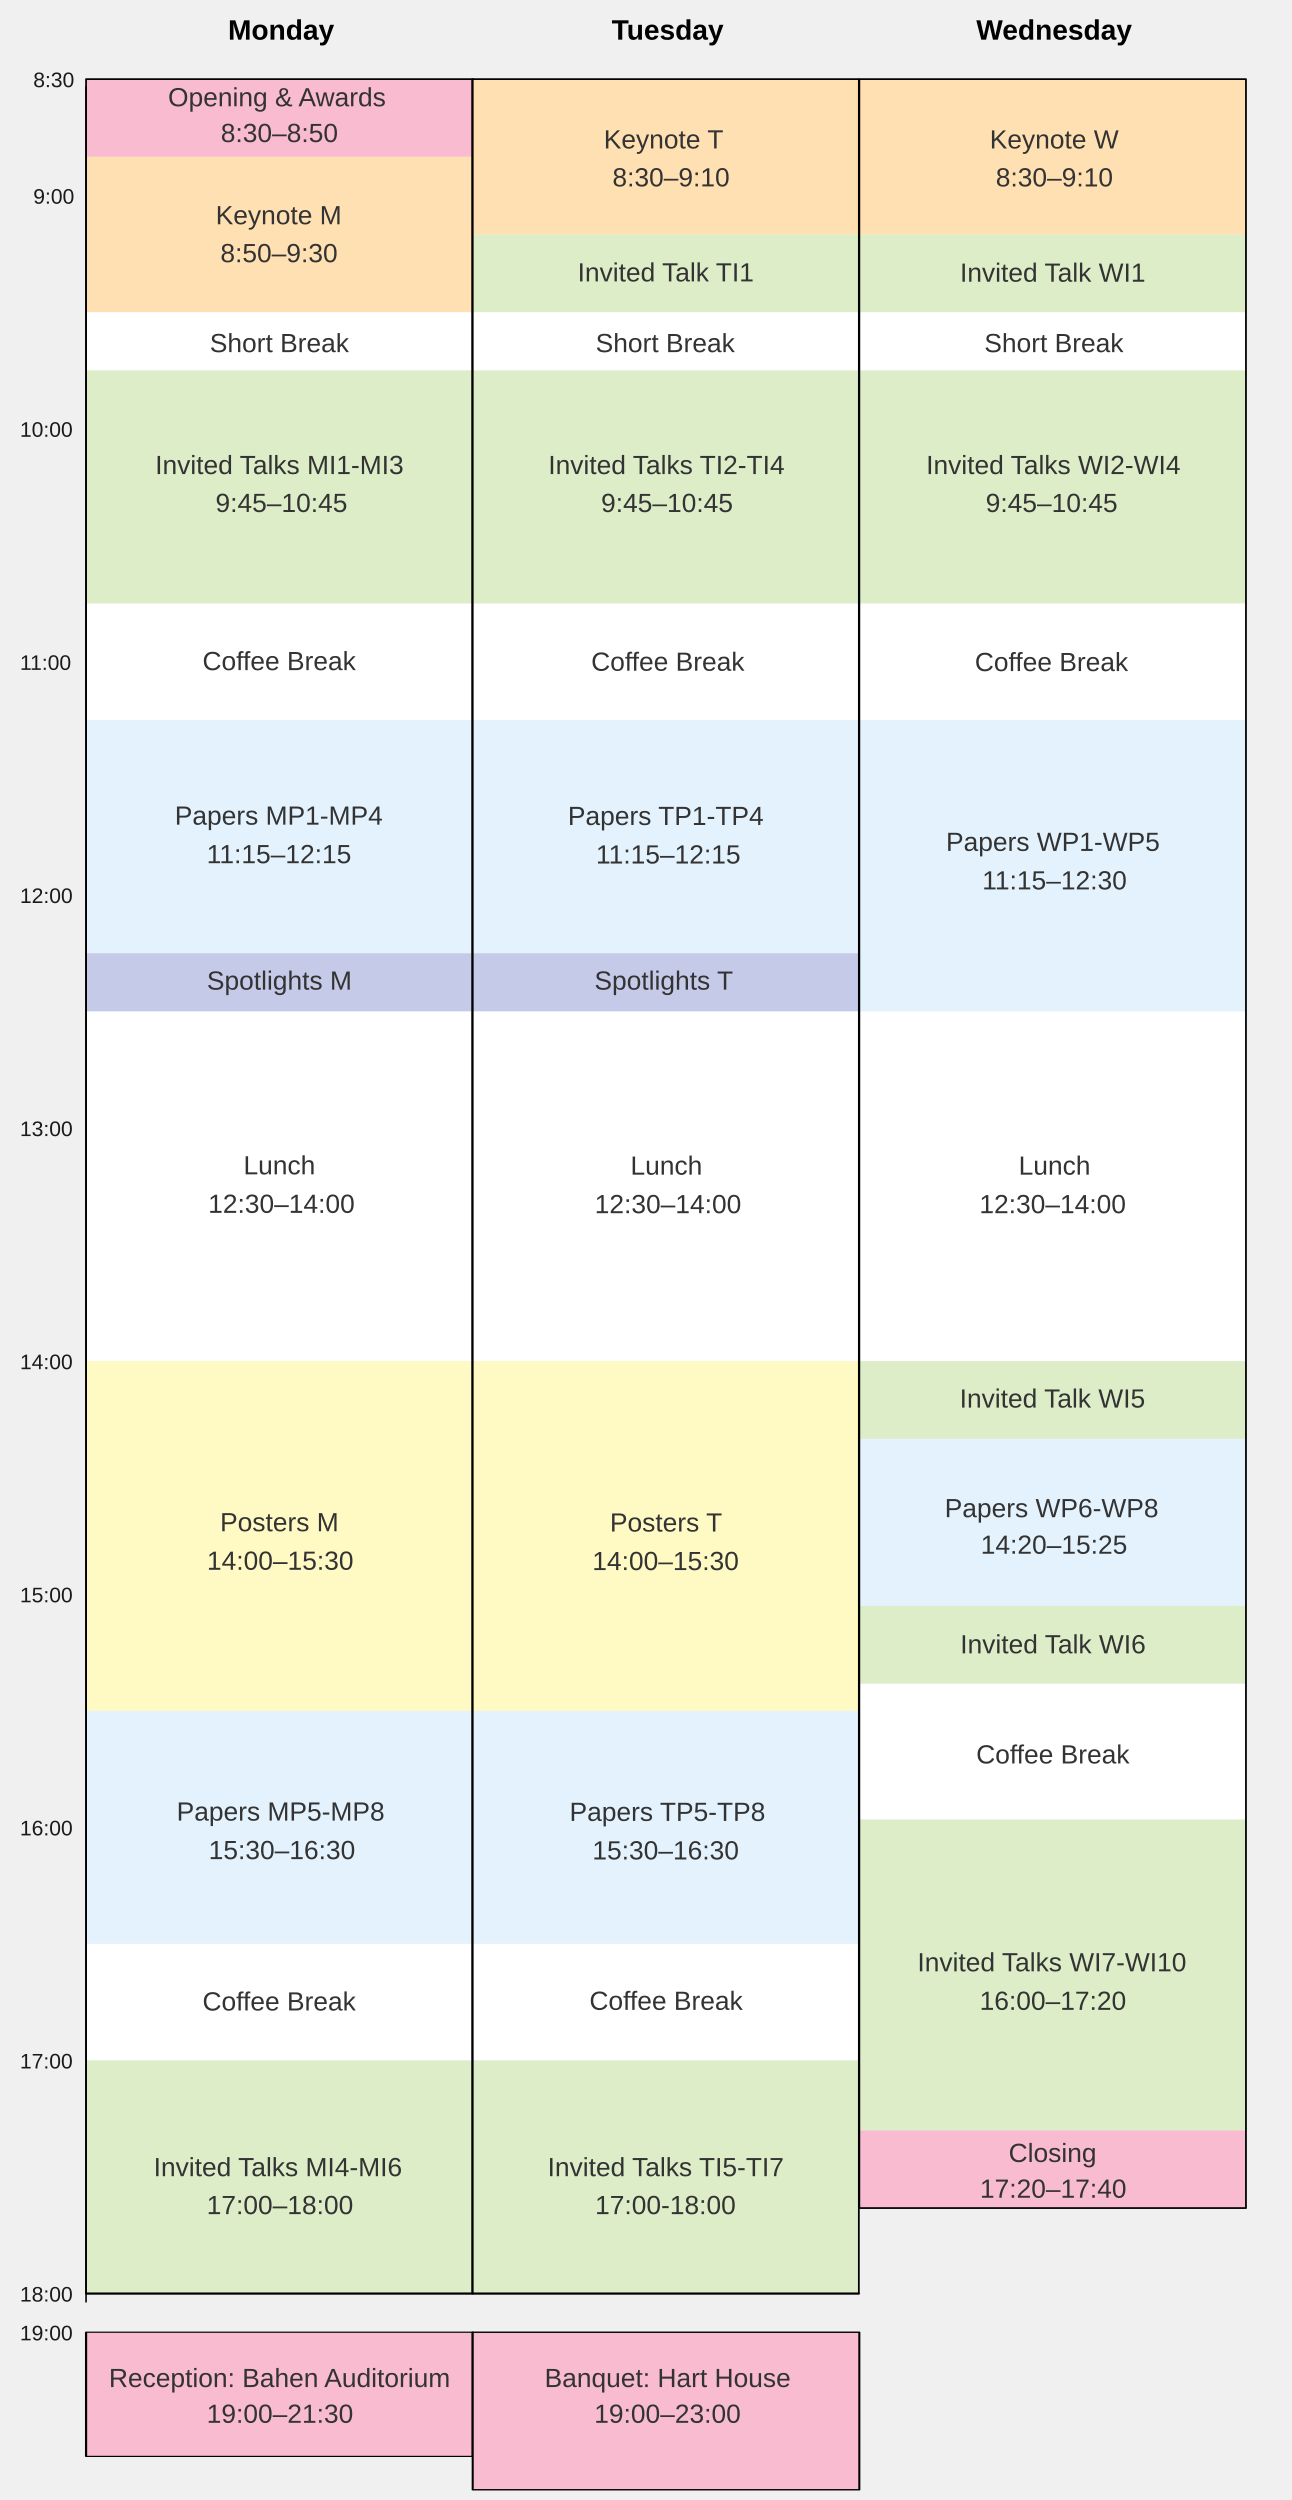
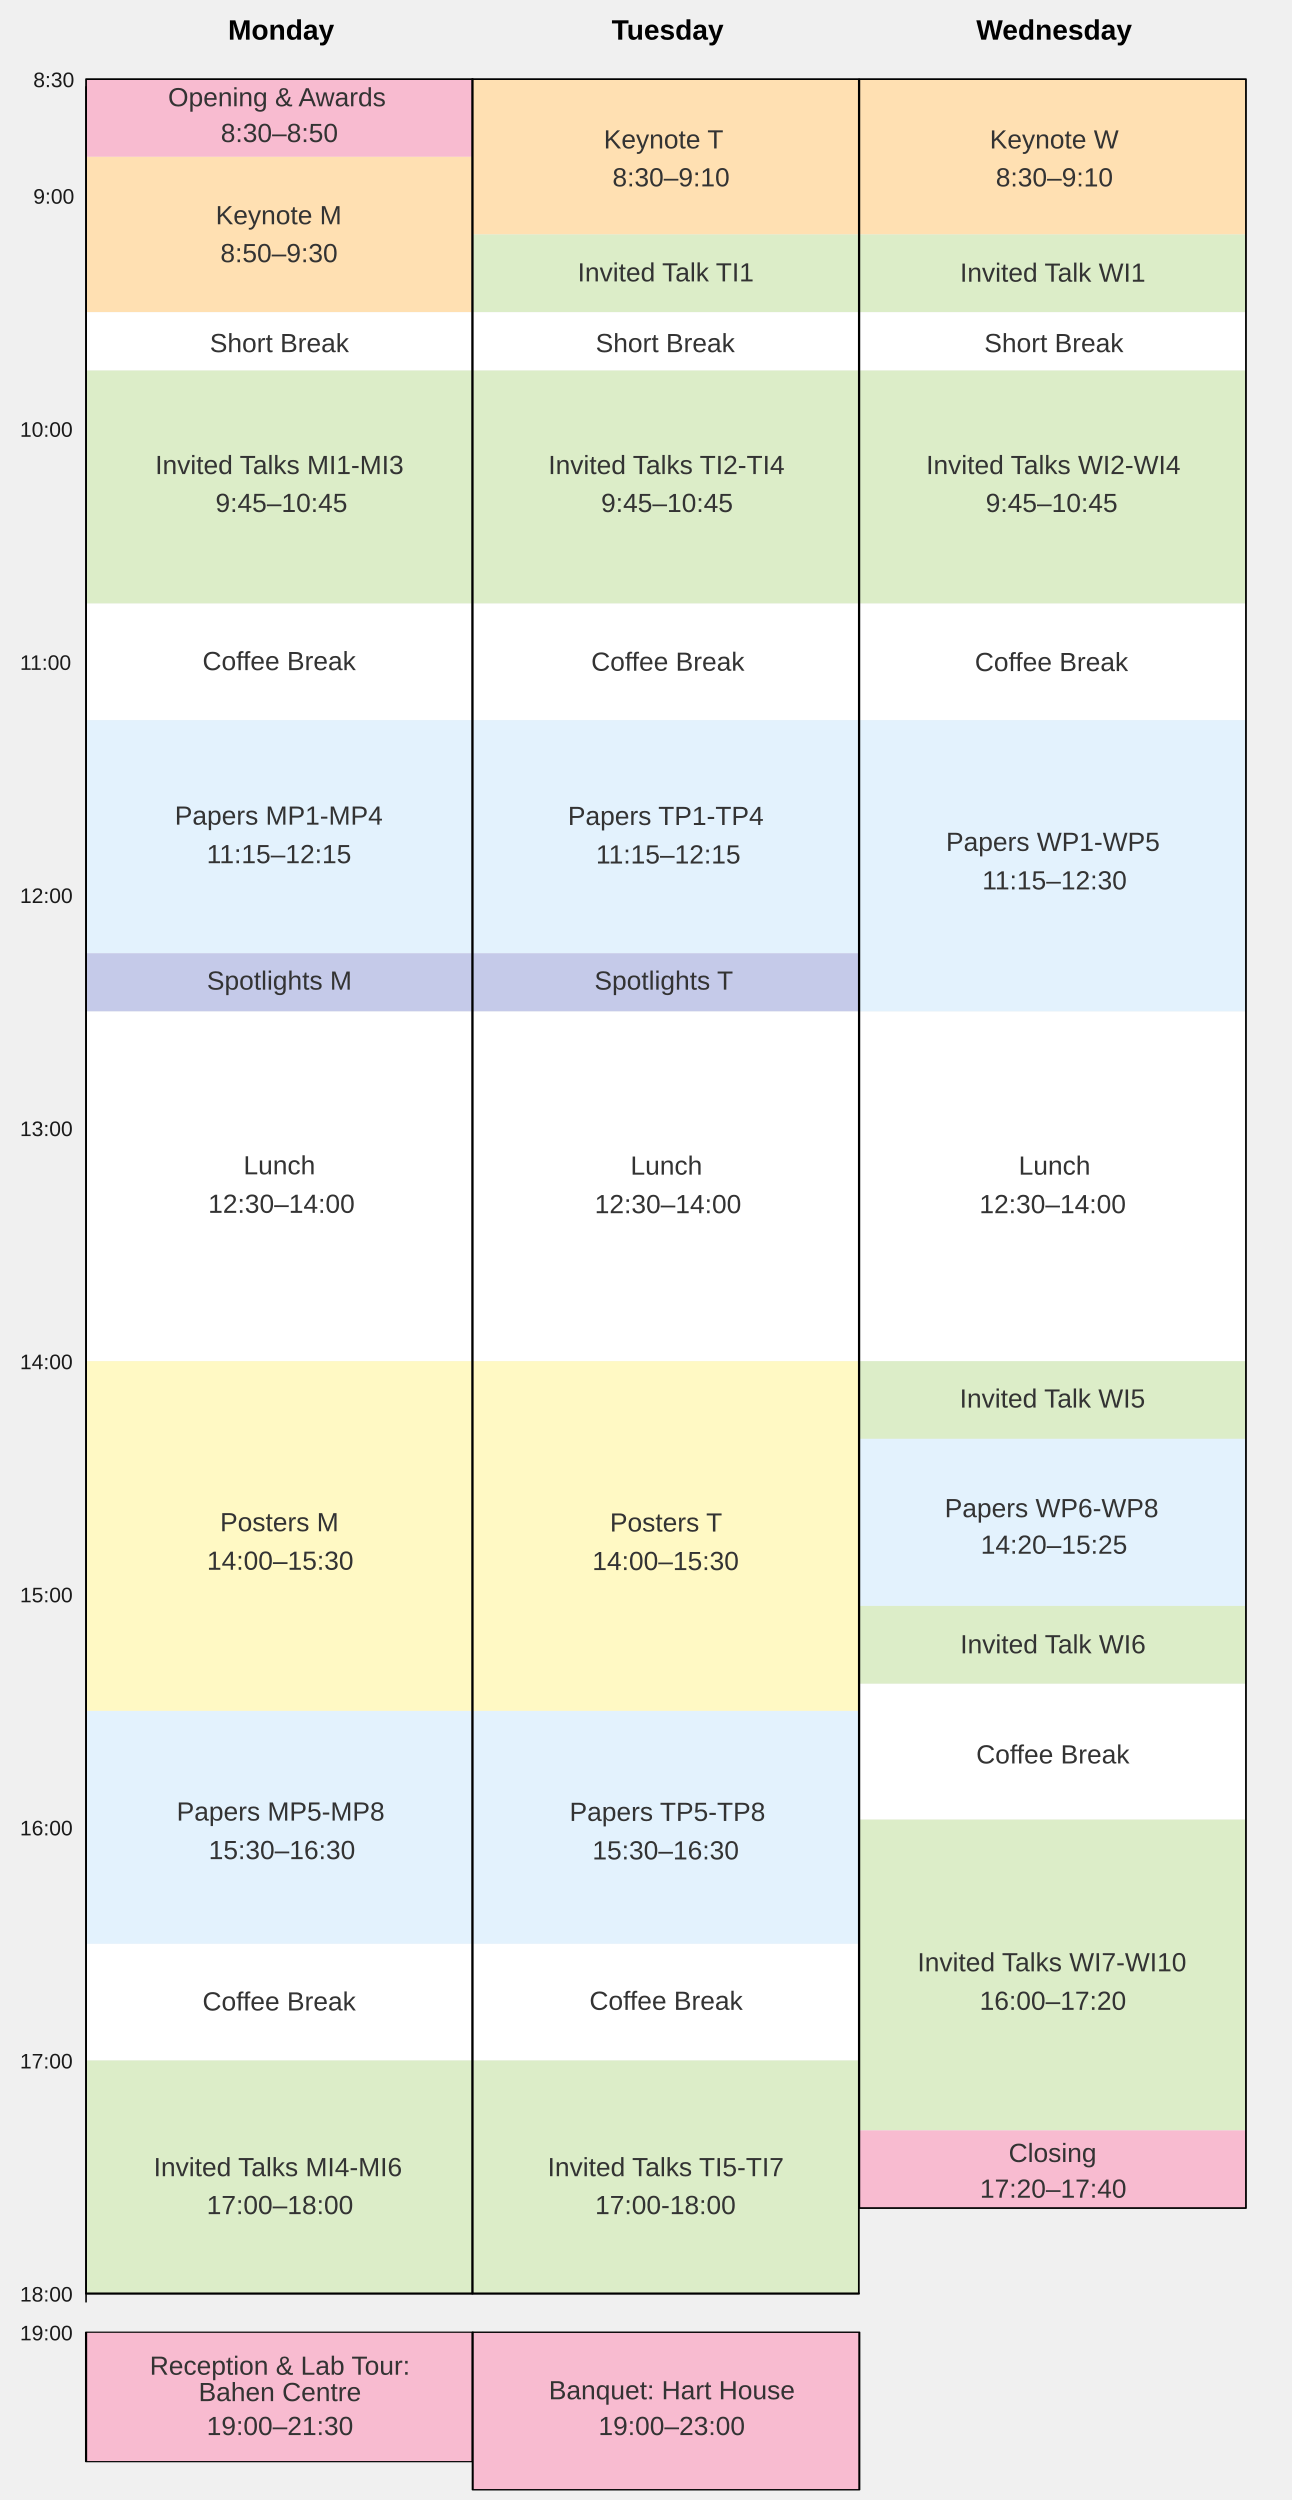
<svg xmlns="http://www.w3.org/2000/svg" width="100%" height="100%" viewBox="0 0 735 1423" version="1.1" xml:space="preserve" style="fill-rule:evenodd;clip-rule:evenodd;stroke-linecap:square;">
  <g>
    <rect x="48.99" y="973.79" width="220.07" height="132.68" style="fill:rgb(227,242,253);" />
  </g>
  <g>
    <rect x="48.99" y="1106.47" width="220.07" height="66.34" style="fill:white;" />
  </g>
  <g>
    <rect x="48.99" y="1172.81" width="220.07" height="132.68" style="fill:rgb(220,237,200);" />
  </g>
  <g>
    <rect x="269.06" y="973.79" width="220.07" height="132.68" style="fill:rgb(227,242,253);" />
  </g>
  <g>
    <rect x="269.06" y="1106.47" width="220.07" height="66.34" style="fill:white;" />
  </g>
  <g>
    <rect x="269.06" y="1172.81" width="220.07" height="132.68" style="fill:rgb(220,237,200);" />
  </g>
  <g>
    <rect x="489.13" y="958.31" width="220.07" height="77.4" style="fill:white;" />
  </g>
  <g>
    <rect x="489.13" y="1035.71" width="220.07" height="176.91" style="fill:rgb(220,237,200);" />
  </g>
  <g>
    <rect x="489.13" y="1212.61" width="220.07" height="44.23" style="fill:rgb(248,187,208);" />
  </g>
  <g transform="matrix(1,0,0,1,11.35,1044.69)">
    <g>
      <g>
        <g>
          <g>
            <g>
              <g>
                <g>
                  <text x="0px" y="0px" style="font-family:'ArialMT', 'Arial', sans-serif;font-size:12px;fill:rgb(26,26,26);">16:00</text>
                </g>
              </g>
            </g>
          </g>
        </g>
      </g>
    </g>
  </g>
  <g transform="matrix(1,0,0,1,11.35,1177.37)">
    <g>
      <g>
        <g>
          <g>
            <g>
              <g>
                <g>
                  <text x="0px" y="0px" style="font-family:'ArialMT', 'Arial', sans-serif;font-size:12px;fill:rgb(26,26,26);">17:00</text>
                </g>
              </g>
            </g>
          </g>
        </g>
      </g>
    </g>
  </g>
  <g transform="matrix(1,0,0,1,11.35,1310.05)">
    <g>
      <g>
        <g>
          <g>
            <g>
              <g>
                <g>
                  <text x="0px" y="0px" style="font-family:'ArialMT', 'Arial', sans-serif;font-size:12px;fill:rgb(26,26,26);">18:00</text>
                </g>
              </g>
            </g>
          </g>
        </g>
      </g>
    </g>
  </g>
  <path d="M48.99,1305.49L488.85,1305.49" style="fill:none;fill-rule:nonzero;stroke:rgb(26,26,26);stroke-width:1px;" />
  <g transform="matrix(1,0,0,1,100.55,1036.29)">
    <g>
      <g>
        <g>
          <g>
            <g>
              <g>
                <g>
                  <text x="0px" y="0px" style="font-family:'ArialMT', 'Arial', sans-serif;font-size:15px;fill:rgb(51,51,51);">Papers MP5-MP8</text>
                </g>
              </g>
            </g>
          </g>
        </g>
      </g>
    </g>
  </g>
  <g transform="matrix(1,0,0,1,118.79,1058.22)">
    <g>
      <g>
        <g>
          <g>
            <g>
              <g>
                <g>
                  <text x="0px" y="0px" style="font-family:'ArialMT', 'Arial', sans-serif;font-size:15px;fill:rgb(51,51,51);">15:30–16:30</text>
                </g>
              </g>
            </g>
          </g>
        </g>
      </g>
    </g>
  </g>
  <g transform="matrix(1,0,0,1,324.19,1036.47)">
    <g>
      <g>
        <g>
          <g>
            <g>
              <g>
                <g>
                  <g>
                    <text x="0px" y="0px" style="font-family:'ArialMT', 'Arial', sans-serif;font-size:15px;fill:rgb(51,51,51);">Papers</text>
                    <g transform="matrix(1,0,0,1,51.423,0)">
                      <text x="0px" y="0px" style="font-family:'ArialMT', 'Arial', sans-serif;font-size:15px;fill:rgb(51,51,51);">TP5-TP8</text>
                    </g>
                  </g>
                </g>
              </g>
            </g>
          </g>
        </g>
      </g>
    </g>
  </g>
  <g transform="matrix(1,0,0,1,337.18,1058.39)">
    <g>
      <g>
        <g>
          <g>
            <g>
              <g>
                <g>
                  <text x="0px" y="0px" style="font-family:'ArialMT', 'Arial', sans-serif;font-size:15px;fill:rgb(51,51,51);">15:30–16:30</text>
                </g>
              </g>
            </g>
          </g>
        </g>
      </g>
    </g>
  </g>
  <g transform="matrix(1,0,0,1,522.19,1122.07)">
    <g>
      <g>
        <g>
          <g>
            <g>
              <g>
                <g>
                  <g>
                    <text x="0px" y="0px" style="font-family:'ArialMT', 'Arial', sans-serif;font-size:15px;fill:rgb(51,51,51);">Invited</text>
                    <g transform="matrix(1,0,0,1,48.091,0)">
                      <text x="0px" y="0px" style="font-family:'ArialMT', 'Arial', sans-serif;font-size:15px;fill:rgb(51,51,51);">T<tspan x="7.5px 15.842px " y="0px 0px ">al</tspan>ks WI7-WI10</text>
                    </g>
                  </g>
                </g>
              </g>
            </g>
          </g>
        </g>
      </g>
    </g>
  </g>
  <g transform="matrix(1,0,0,1,557.61,1144.01)">
    <g>
      <g>
        <g>
          <g>
            <g>
              <g>
                <g>
                  <text x="0px" y="0px" style="font-family:'ArialMT', 'Arial', sans-serif;font-size:15px;fill:rgb(51,51,51);">16:00–17:20</text>
                </g>
              </g>
            </g>
          </g>
        </g>
      </g>
    </g>
  </g>
  <g transform="matrix(1,0,0,1,115.25,1144.37)">
    <g>
      <g>
        <g>
          <g>
            <g>
              <g>
                <g>
                  <g>
                    <text x="0px" y="0px" style="font-family:'ArialMT', 'Arial', sans-serif;font-size:15px;fill:rgb(51,51,51);">Cof</text>
                    <g transform="matrix(1,0,0,1,23.071,0)">
                      <text x="0px" y="0px" style="font-family:'ArialMT', 'Arial', sans-serif;font-size:15px;fill:rgb(51,51,51);">fee Break</text>
                    </g>
                  </g>
                </g>
              </g>
            </g>
          </g>
        </g>
      </g>
    </g>
  </g>
  <g transform="matrix(1,0,0,1,335.49,1144.01)">
    <g>
      <g>
        <g>
          <g>
            <g>
              <g>
                <g>
                  <g>
                    <text x="0px" y="0px" style="font-family:'ArialMT', 'Arial', sans-serif;font-size:15px;fill:rgb(51,51,51);">Cof</text>
                    <g transform="matrix(1,0,0,1,23.071,0)">
                      <text x="0px" y="0px" style="font-family:'ArialMT', 'Arial', sans-serif;font-size:15px;fill:rgb(51,51,51);">fee Break</text>
                    </g>
                  </g>
                </g>
              </g>
            </g>
          </g>
        </g>
      </g>
    </g>
  </g>
  <g transform="matrix(1,0,0,1,555.64,1003.77)">
    <g>
      <g>
        <g>
          <g>
            <g>
              <g>
                <g>
                  <g>
                    <text x="0px" y="0px" style="font-family:'ArialMT', 'Arial', sans-serif;font-size:15px;fill:rgb(51,51,51);">Cof</text>
                    <g transform="matrix(1,0,0,1,23.071,0)">
                      <text x="0px" y="0px" style="font-family:'ArialMT', 'Arial', sans-serif;font-size:15px;fill:rgb(51,51,51);">fee Break</text>
                    </g>
                  </g>
                </g>
              </g>
            </g>
          </g>
        </g>
      </g>
    </g>
  </g>
  <g transform="matrix(1,0,0,1,574.11,1230.6)">
    <g>
      <g>
        <g>
          <g>
            <g>
              <g>
                <g>
                  <text x="0px" y="0px" style="font-family:'ArialMT', 'Arial', sans-serif;font-size:15px;fill:rgb(51,51,51);">Closing</text>
                </g>
              </g>
            </g>
          </g>
        </g>
      </g>
    </g>
  </g>
  <g transform="matrix(1,0,0,1,557.78,1250.96)">
    <g>
      <g>
        <g>
          <g>
            <g>
              <g>
                <g>
                  <text x="0px" y="0px" style="font-family:'ArialMT', 'Arial', sans-serif;font-size:15px;fill:rgb(51,51,51);">17:20–17:40</text>
                </g>
              </g>
            </g>
          </g>
        </g>
      </g>
    </g>
  </g>
  <g transform="matrix(1,0,0,1,311.69,1238.68)">
    <g>
      <g>
        <g>
          <g>
            <g>
              <g>
                <g>
                  <g>
                    <text x="0px" y="0px" style="font-family:'ArialMT', 'Arial', sans-serif;font-size:15px;fill:rgb(51,51,51);">Invited</text>
                    <g transform="matrix(1,0,0,1,48.091,0)">
                      <text x="0px" y="0px" style="font-family:'ArialMT', 'Arial', sans-serif;font-size:15px;fill:rgb(51,51,51);">T<tspan x="7.5px 15.842px " y="0px 0px ">al</tspan>ks</text>
                    </g>
                    <g transform="matrix(1,0,0,1,86.162,0)">
                      <text x="0px" y="0px" style="font-family:'ArialMT', 'Arial', sans-serif;font-size:15px;fill:rgb(51,51,51);">TI5-TI7</text>
                    </g>
                  </g>
                </g>
              </g>
            </g>
          </g>
        </g>
      </g>
    </g>
  </g>
  <g transform="matrix(1,0,0,1,338.73,1260.28)">
    <g>
      <g>
        <g>
          <g>
            <g>
              <g>
                <g>
                  <text x="0px" y="0px" style="font-family:'ArialMT', 'Arial', sans-serif;font-size:15px;fill:rgb(51,51,51);">17:00-18:00</text>
                </g>
              </g>
            </g>
          </g>
        </g>
      </g>
    </g>
  </g>
  <g transform="matrix(1,0,0,1,87.45,1238.68)">
    <g>
      <g>
        <g>
          <g>
            <g>
              <g>
                <g>
                  <g>
                    <text x="0px" y="0px" style="font-family:'ArialMT', 'Arial', sans-serif;font-size:15px;fill:rgb(51,51,51);">Invited</text>
                    <g transform="matrix(1,0,0,1,48.091,0)">
                      <text x="0px" y="0px" style="font-family:'ArialMT', 'Arial', sans-serif;font-size:15px;fill:rgb(51,51,51);">T<tspan x="7.5px 15.842px " y="0px 0px ">al</tspan>ks MI4-MI6</text>
                    </g>
                  </g>
                </g>
              </g>
            </g>
          </g>
        </g>
      </g>
    </g>
  </g>
  <g transform="matrix(1,0,0,1,117.66,1260.28)">
    <g>
      <g>
        <g>
          <g>
            <g>
              <g>
                <g>
                  <text x="0px" y="0px" style="font-family:'ArialMT', 'Arial', sans-serif;font-size:15px;fill:rgb(51,51,51);">17:00–18:00</text>
                </g>
              </g>
            </g>
          </g>
        </g>
      </g>
    </g>
  </g>
  <g id="Artboard1" transform="matrix(1,0,0,1.48419,0,0)">
    <rect x="0" y="0" width="735" height="958.31" style="fill:none;" />
-     <g transform="matrix(1,0,0,0.358924,0,473.473)">
-       <rect x="48.99" y="1172.81" width="220.07" height="132.68" style="fill:rgb(248,187,208);stroke:black;stroke-width:1.25px;stroke-linecap:butt;stroke-linejoin:round;stroke-miterlimit:2;" />
+     <g transform="matrix(1,0,0,0.374159,0,455.606)">
+       <rect x="48.99" y="1172.81" width="220.07" height="132.68" style="fill:rgb(248,187,208);stroke:black;stroke-width:1.24px;stroke-linecap:butt;stroke-linejoin:round;stroke-miterlimit:2;" />
    </g>
    <g transform="matrix(1,0,0,0.455409,0,360.315)">
      <rect x="269.06" y="1172.81" width="220.07" height="132.68" style="fill:rgb(248,187,208);stroke:black;stroke-width:1.17px;stroke-linecap:butt;stroke-linejoin:round;stroke-miterlimit:2;" />
    </g>
    <g transform="matrix(1,0,0,0.67377,0,0)">
      <g>
        <rect x="48.99" y="45.04" width="220.07" height="44.23" style="fill:rgb(248,187,208);" />
      </g>
    </g>
    <g transform="matrix(1,0,0,0.67377,0,0)">
      <g>
        <rect x="48.99" y="89.27" width="220.07" height="88.45" style="fill:rgb(255,224,178);" />
      </g>
    </g>
    <g transform="matrix(1,0,0,0.67377,0,0)">
      <rect x="48.99" y="177.72" width="220.07" height="33.17" style="fill:white;" />
    </g>
    <g transform="matrix(1,0,0,0.67377,0,0)">
      <g>
        <rect x="48.99" y="210.89" width="220.07" height="132.68" style="fill:rgb(220,237,200);" />
      </g>
    </g>
    <g transform="matrix(1,0,0,0.67377,0,0)">
      <rect x="48.99" y="343.57" width="220.07" height="66.34" style="fill:white;" />
    </g>
    <g transform="matrix(1,0,0,0.67377,0,0)">
      <rect x="48.99" y="409.91" width="220.07" height="132.68" style="fill:rgb(227,242,253);" />
    </g>
    <g transform="matrix(1,0,0,0.67377,0,0)">
      <rect x="48.99" y="542.59" width="220.07" height="33.17" style="fill:rgb(197,202,233);" />
    </g>
    <g transform="matrix(1,0,0,0.67377,0,0)">
      <rect x="48.99" y="575.76" width="220.07" height="199.02" style="fill:white;" />
    </g>
    <g transform="matrix(1,0,0,0.67377,0,0)">
      <rect x="48.99" y="774.77" width="220.07" height="199.02" style="fill:rgb(255,249,196);" />
    </g>
    <g transform="matrix(1,0,0,0.67377,0,0)">
      <rect x="269.06" y="45.04" width="220.07" height="88.45" style="fill:rgb(255,224,178);" />
    </g>
    <g transform="matrix(1,0,0,0.67377,0,0)">
      <rect x="269.06" y="133.49" width="220.07" height="44.23" style="fill:rgb(220,237,200);" />
    </g>
    <g transform="matrix(1,0,0,0.67377,0,0)">
      <rect x="269.06" y="177.72" width="220.07" height="33.17" style="fill:white;" />
    </g>
    <g transform="matrix(1,0,0,0.67377,0,0)">
      <rect x="269.06" y="210.89" width="220.07" height="132.68" style="fill:rgb(220,237,200);" />
    </g>
    <g transform="matrix(1,0,0,0.67377,0,0)">
      <rect x="269.06" y="343.57" width="220.07" height="66.34" style="fill:white;" />
    </g>
    <g transform="matrix(1,0,0,0.67377,0,0)">
      <rect x="269.06" y="409.91" width="220.07" height="132.68" style="fill:rgb(227,242,253);" />
    </g>
    <g transform="matrix(1,0,0,0.67377,0,0)">
      <rect x="269.06" y="542.59" width="220.07" height="33.17" style="fill:rgb(197,202,233);" />
    </g>
    <g transform="matrix(1,0,0,0.67377,0,0)">
      <rect x="269.06" y="575.76" width="220.07" height="199.02" style="fill:white;" />
    </g>
    <g transform="matrix(1,0,0,0.67377,0,0)">
      <rect x="269.06" y="774.77" width="220.07" height="199.02" style="fill:rgb(255,249,196);" />
    </g>
    <g transform="matrix(1,0,0,0.67377,0,0)">
      <rect x="489.13" y="45.04" width="220.07" height="88.45" style="fill:rgb(255,224,178);" />
    </g>
    <g transform="matrix(1,0,0,0.67377,0,0)">
      <rect x="489.13" y="133.49" width="220.07" height="44.23" style="fill:rgb(220,237,200);" />
    </g>
    <g transform="matrix(1,0,0,0.67377,0,0)">
      <rect x="489.13" y="177.72" width="220.07" height="33.17" style="fill:white;" />
    </g>
    <g transform="matrix(1,0,0,0.67377,0,0)">
      <rect x="489.13" y="210.89" width="220.07" height="132.68" style="fill:rgb(220,237,200);" />
    </g>
    <g transform="matrix(1,0,0,0.67377,0,0)">
      <rect x="489.13" y="343.57" width="220.07" height="66.34" style="fill:white;" />
    </g>
    <g transform="matrix(1,0,0,0.67377,0,0)">
      <rect x="489.13" y="409.91" width="220.07" height="165.85" style="fill:rgb(227,242,253);" />
    </g>
    <g transform="matrix(1,0,0,0.67377,0,0)">
      <rect x="489.13" y="575.76" width="220.07" height="199.02" style="fill:white;" />
    </g>
    <g transform="matrix(1,0,0,0.67377,0,0)">
      <rect x="489.13" y="774.77" width="220.07" height="44.23" style="fill:rgb(220,237,200);" />
    </g>
    <g transform="matrix(1,0,0,0.67377,0,0)">
      <rect x="489.13" y="819" width="220.07" height="95.09" style="fill:rgb(227,242,253);" />
    </g>
    <g transform="matrix(1,0,0,0.67377,0,0)">
      <rect x="489.13" y="914.09" width="220.07" height="44.23" style="fill:rgb(220,237,200);" />
    </g>
    <g transform="matrix(1,0,0,0.67377,18.93,33.419)">
      <g>
        <g>
          <g>
            <g>
              <g>
                <g>
                  <g>
                    <text x="0px" y="0px" style="font-family:'ArialMT', 'Arial', sans-serif;font-size:12px;fill:rgb(26,26,26);">8:30</text>
                  </g>
                </g>
              </g>
            </g>
          </g>
        </g>
      </g>
    </g>
    <g transform="matrix(1,0,0,0.67377,18.93,78.1169)">
      <g>
        <g>
          <g>
            <g>
              <g>
                <g>
                  <g>
                    <text x="0px" y="0px" style="font-family:'ArialMT', 'Arial', sans-serif;font-size:12px;fill:rgb(26,26,26);">9:00</text>
                  </g>
                </g>
              </g>
            </g>
          </g>
        </g>
      </g>
    </g>
    <g transform="matrix(1,0,0,0.67377,11.35,167.513)">
      <g>
        <g>
          <g>
            <g>
              <g>
                <g>
                  <g>
                    <text x="0px" y="0px" style="font-family:'ArialMT', 'Arial', sans-serif;font-size:12px;fill:rgb(26,26,26);">10:00</text>
                  </g>
                </g>
              </g>
            </g>
          </g>
        </g>
      </g>
    </g>
    <g transform="matrix(1,0,0,0.67377,11.35,256.909)">
      <g>
        <g>
          <g>
            <g>
              <g>
                <g>
                  <g>
                    <g>
                      <text x="0px" y="0px" style="font-family:'ArialMT', 'Arial', sans-serif;font-size:12px;fill:rgb(26,26,26);">1</text>
                      <g transform="matrix(1,0,0,1,5.783,0)">
                        <text x="0px" y="0px" style="font-family:'ArialMT', 'Arial', sans-serif;font-size:12px;fill:rgb(26,26,26);">1:00</text>
                      </g>
                    </g>
                  </g>
                </g>
              </g>
            </g>
          </g>
        </g>
      </g>
    </g>
    <g transform="matrix(1,0,0,0.67377,11.35,346.304)">
      <g>
        <g>
          <g>
            <g>
              <g>
                <g>
                  <g>
                    <text x="0px" y="0px" style="font-family:'ArialMT', 'Arial', sans-serif;font-size:12px;fill:rgb(26,26,26);">12:00</text>
                  </g>
                </g>
              </g>
            </g>
          </g>
        </g>
      </g>
    </g>
    <g transform="matrix(1,0,0,0.67377,11.35,435.693)">
      <g>
        <g>
          <g>
            <g>
              <g>
                <g>
                  <g>
                    <text x="0px" y="0px" style="font-family:'ArialMT', 'Arial', sans-serif;font-size:12px;fill:rgb(26,26,26);">13:00</text>
                  </g>
                </g>
              </g>
            </g>
          </g>
        </g>
      </g>
    </g>
    <g transform="matrix(1,0,0,0.67377,11.35,525.089)">
      <g>
        <g>
          <g>
            <g>
              <g>
                <g>
                  <g>
                    <text x="0px" y="0px" style="font-family:'ArialMT', 'Arial', sans-serif;font-size:12px;fill:rgb(26,26,26);">14:00</text>
                  </g>
                </g>
              </g>
            </g>
          </g>
        </g>
      </g>
    </g>
    <g transform="matrix(1,0,0,0.67377,11.35,614.485)">
      <g>
        <g>
          <g>
            <g>
              <g>
                <g>
                  <g>
                    <text x="0px" y="0px" style="font-family:'ArialMT', 'Arial', sans-serif;font-size:12px;fill:rgb(26,26,26);">15:00</text>
                  </g>
                </g>
              </g>
            </g>
          </g>
        </g>
      </g>
    </g>
    <g transform="matrix(1,0,0,0.67377,0,0)">
      <path d="M48.99,49.6L48.99,1310.05" style="fill:none;fill-rule:nonzero;stroke:rgb(26,26,26);stroke-width:1px;" />
    </g>
    <g transform="matrix(1,0,0,0.67377,119.42,135.05)">
      <g>
        <g>
          <g>
            <g>
              <g>
                <g>
                  <g>
                    <text x="0px" y="0px" style="font-family:'ArialMT', 'Arial', sans-serif;font-size:15px;fill:rgb(51,51,51);">Short Break</text>
                  </g>
                </g>
              </g>
            </g>
          </g>
        </g>
      </g>
    </g>
    <g transform="matrix(1,0,0,0.67377,117.76,379.541)">
      <g>
        <g>
          <g>
            <g>
              <g>
                <g>
                  <g>
                    <text x="0px" y="0px" style="font-family:'ArialMT', 'Arial', sans-serif;font-size:15px;fill:rgb(51,51,51);">Spotlights M</text>
                  </g>
                </g>
              </g>
            </g>
          </g>
        </g>
      </g>
    </g>
    <g transform="matrix(1,0,0,0.67377,338.36,379.541)">
      <g>
        <g>
          <g>
            <g>
              <g>
                <g>
                  <g>
                    <g>
                      <text x="0px" y="0px" style="font-family:'ArialMT', 'Arial', sans-serif;font-size:15px;fill:rgb(51,51,51);">Spotlights</text>
                      <g transform="matrix(1,0,0,1,69.771,0)">
                        <text x="0px" y="0px" style="font-family:'ArialMT', 'Arial', sans-serif;font-size:15px;fill:rgb(51,51,51);">T</text>
                      </g>
                    </g>
                  </g>
                </g>
              </g>
            </g>
          </g>
        </g>
      </g>
    </g>
    <g transform="matrix(1,0,0,0.67377,546.23,539.818)">
      <g>
        <g>
          <g>
            <g>
              <g>
                <g>
                  <g>
                    <g>
                      <text x="0px" y="0px" style="font-family:'ArialMT', 'Arial', sans-serif;font-size:15px;fill:rgb(51,51,51);">Invited</text>
                      <g transform="matrix(1,0,0,1,48.091,0)">
                        <text x="0px" y="0px" style="font-family:'ArialMT', 'Arial', sans-serif;font-size:15px;fill:rgb(51,51,51);">T<tspan x="7.5px 15.842px " y="0px 0px ">al</tspan>k WI5</text>
                      </g>
                    </g>
                  </g>
                </g>
              </g>
            </g>
          </g>
        </g>
      </g>
    </g>
    <g transform="matrix(1,0,0,0.67377,129.78,15.207)">
      <g>
        <g>
          <g>
            <g>
              <g>
                <g>
                  <g>
                    <text x="0px" y="0px" style="font-family:'Arial-BoldMT', 'Arial', sans-serif;font-weight:700;font-size:16px;">Monday</text>
                  </g>
                </g>
              </g>
            </g>
          </g>
        </g>
      </g>
    </g>
    <g transform="matrix(1,0,0,0.67377,348.14,15.207)">
      <g>
        <g>
          <g>
            <g>
              <g>
                <g>
                  <g>
                    <g>
                      <text x="0px" y="0px" style="font-family:'Arial-BoldMT', 'Arial', sans-serif;font-weight:700;font-size:16px;">T</text>
                      <g transform="matrix(1,0,0,1,8.586,0)">
                        <text x="0px" y="0px" style="font-family:'Arial-BoldMT', 'Arial', sans-serif;font-weight:700;font-size:16px;">uesday</text>
                      </g>
                    </g>
                  </g>
                </g>
              </g>
            </g>
          </g>
        </g>
      </g>
    </g>
    <g transform="matrix(1,0,0,0.67377,555.69,15.207)">
      <g>
        <g>
          <g>
            <g>
              <g>
                <g>
                  <g>
                    <g>
                      <text x="0px" y="0px" style="font-family:'Arial-BoldMT', 'Arial', sans-serif;font-weight:700;font-size:16px;">W</text>
                      <g transform="matrix(1,0,0,1,14.813,0)">
                        <text x="0px" y="0px" style="font-family:'Arial-BoldMT', 'Arial', sans-serif;font-weight:700;font-size:16px;">ednesday</text>
                      </g>
                    </g>
                  </g>
                </g>
              </g>
            </g>
          </g>
        </g>
      </g>
    </g>
    <g transform="matrix(1,0,0,0.67377,122.78,86)">
      <g>
        <g>
          <g>
            <g>
              <g>
                <g>
                  <g>
                    <text x="0px" y="0px" style="font-family:'ArialMT', 'Arial', sans-serif;font-size:15px;fill:rgb(51,51,51);">Keynote M</text>
                  </g>
                </g>
              </g>
            </g>
          </g>
        </g>
      </g>
    </g>
    <g transform="matrix(1,0,0,0.67377,125.45,100.553)">
      <g>
        <g>
          <g>
            <g>
              <g>
                <g>
                  <g>
                    <text x="0px" y="0px" style="font-family:'ArialMT', 'Arial', sans-serif;font-size:15px;fill:rgb(51,51,51);">8:50–9:30</text>
                  </g>
                </g>
              </g>
            </g>
          </g>
        </g>
      </g>
    </g>
    <g transform="matrix(1,0,0,0.67377,343.67,56.9336)">
      <g>
        <g>
          <g>
            <g>
              <g>
                <g>
                  <g>
                    <g>
                      <text x="0px" y="0px" style="font-family:'ArialMT', 'Arial', sans-serif;font-size:15px;fill:rgb(51,51,51);">Keynote</text>
                      <g transform="matrix(1,0,0,1,58.938,0)">
                        <text x="0px" y="0px" style="font-family:'ArialMT', 'Arial', sans-serif;font-size:15px;fill:rgb(51,51,51);">T</text>
                      </g>
                    </g>
                  </g>
                </g>
              </g>
            </g>
          </g>
        </g>
      </g>
    </g>
    <g transform="matrix(1,0,0,0.67377,348.6,71.487)">
      <g>
        <g>
          <g>
            <g>
              <g>
                <g>
                  <g>
                    <text x="0px" y="0px" style="font-family:'ArialMT', 'Arial', sans-serif;font-size:15px;fill:rgb(51,51,51);">8:30–9:10</text>
                  </g>
                </g>
              </g>
            </g>
          </g>
        </g>
      </g>
    </g>
    <g transform="matrix(1,0,0,0.67377,339.05,135.05)">
      <g>
        <g>
          <g>
            <g>
              <g>
                <g>
                  <g>
                    <text x="0px" y="0px" style="font-family:'ArialMT', 'Arial', sans-serif;font-size:15px;fill:rgb(51,51,51);">Short Break</text>
                  </g>
                </g>
              </g>
            </g>
          </g>
        </g>
      </g>
    </g>
    <g transform="matrix(1,0,0,0.67377,560.28,135.05)">
      <g>
        <g>
          <g>
            <g>
              <g>
                <g>
                  <g>
                    <text x="0px" y="0px" style="font-family:'ArialMT', 'Arial', sans-serif;font-size:15px;fill:rgb(51,51,51);">Short Break</text>
                  </g>
                </g>
              </g>
            </g>
          </g>
        </g>
      </g>
    </g>
    <g transform="matrix(1,0,0,0.67377,115.25,257.003)">
      <g>
        <g>
          <g>
            <g>
              <g>
                <g>
                  <g>
                    <g>
                      <text x="0px" y="0px" style="font-family:'ArialMT', 'Arial', sans-serif;font-size:15px;fill:rgb(51,51,51);">Cof</text>
                      <g transform="matrix(1,0,0,1,23.071,0)">
                        <text x="0px" y="0px" style="font-family:'ArialMT', 'Arial', sans-serif;font-size:15px;fill:rgb(51,51,51);">fee Break</text>
                      </g>
                    </g>
                  </g>
                </g>
              </g>
            </g>
          </g>
        </g>
      </g>
    </g>
    <g transform="matrix(1,0,0,0.67377,336.49,257.245)">
      <g>
        <g>
          <g>
            <g>
              <g>
                <g>
                  <g>
                    <g>
                      <text x="0px" y="0px" style="font-family:'ArialMT', 'Arial', sans-serif;font-size:15px;fill:rgb(51,51,51);">Cof</text>
                      <g transform="matrix(1,0,0,1,23.071,0)">
                        <text x="0px" y="0px" style="font-family:'ArialMT', 'Arial', sans-serif;font-size:15px;fill:rgb(51,51,51);">fee Break</text>
                      </g>
                    </g>
                  </g>
                </g>
              </g>
            </g>
          </g>
        </g>
      </g>
    </g>
    <g transform="matrix(1,0,0,0.67377,554.87,257.367)">
      <g>
        <g>
          <g>
            <g>
              <g>
                <g>
                  <g>
                    <g>
                      <text x="0px" y="0px" style="font-family:'ArialMT', 'Arial', sans-serif;font-size:15px;fill:rgb(51,51,51);">Cof</text>
                      <g transform="matrix(1,0,0,1,23.071,0)">
                        <text x="0px" y="0px" style="font-family:'ArialMT', 'Arial', sans-serif;font-size:15px;fill:rgb(51,51,51);">fee Break</text>
                      </g>
                    </g>
                  </g>
                </g>
              </g>
            </g>
          </g>
        </g>
      </g>
    </g>
    <g transform="matrix(1,0,0,0.67377,88.33,181.803)">
      <g>
        <g>
          <g>
            <g>
              <g>
                <g>
                  <g>
                    <g>
                      <text x="0px" y="0px" style="font-family:'ArialMT', 'Arial', sans-serif;font-size:15px;fill:rgb(51,51,51);">Invited</text>
                      <g transform="matrix(1,0,0,1,48.091,0)">
                        <text x="0px" y="0px" style="font-family:'ArialMT', 'Arial', sans-serif;font-size:15px;fill:rgb(51,51,51);">T<tspan x="7.5px 15.842px " y="0px 0px ">al</tspan>ks MI1-MI3</text>
                      </g>
                    </g>
                  </g>
                </g>
              </g>
            </g>
          </g>
        </g>
      </g>
    </g>
    <g transform="matrix(1,0,0,0.67377,122.66,196.35)">
      <g>
        <g>
          <g>
            <g>
              <g>
                <g>
                  <g>
                    <text x="0px" y="0px" style="font-family:'ArialMT', 'Arial', sans-serif;font-size:15px;fill:rgb(51,51,51);">9:45–10:45</text>
                  </g>
                </g>
              </g>
            </g>
          </g>
        </g>
      </g>
    </g>
    <g transform="matrix(1,0,0,0.67377,99.49,316.274)">
      <g>
        <g>
          <g>
            <g>
              <g>
                <g>
                  <g>
                    <text x="0px" y="0px" style="font-family:'ArialMT', 'Arial', sans-serif;font-size:15px;fill:rgb(51,51,51);">Papers MP1-MP4</text>
                  </g>
                </g>
              </g>
            </g>
          </g>
        </g>
      </g>
    </g>
    <g transform="matrix(1,0,0,0.67377,117.66,331.05)">
      <g>
        <g>
          <g>
            <g>
              <g>
                <g>
                  <g>
                    <g>
                      <text x="0px" y="0px" style="font-family:'ArialMT', 'Arial', sans-serif;font-size:15px;fill:rgb(51,51,51);">1</text>
                      <g transform="matrix(1,0,0,1,7.229,0)">
                        <text x="0px" y="0px" style="font-family:'ArialMT', 'Arial', sans-serif;font-size:15px;fill:rgb(51,51,51);">1:15–12:15</text>
                      </g>
                    </g>
                  </g>
                </g>
              </g>
            </g>
          </g>
        </g>
      </g>
    </g>
    <g transform="matrix(1,0,0,0.67377,323.24,316.396)">
      <g>
        <g>
          <g>
            <g>
              <g>
                <g>
                  <g>
                    <g>
                      <text x="0px" y="0px" style="font-family:'ArialMT', 'Arial', sans-serif;font-size:15px;fill:rgb(51,51,51);">Papers</text>
                      <g transform="matrix(1,0,0,1,51.423,0)">
                        <text x="0px" y="0px" style="font-family:'ArialMT', 'Arial', sans-serif;font-size:15px;fill:rgb(51,51,51);">TP1-TP4</text>
                      </g>
                    </g>
                  </g>
                </g>
              </g>
            </g>
          </g>
        </g>
      </g>
    </g>
    <g transform="matrix(1,0,0,0.67377,339.23,331.165)">
      <g>
        <g>
          <g>
            <g>
              <g>
                <g>
                  <g>
                    <g>
                      <text x="0px" y="0px" style="font-family:'ArialMT', 'Arial', sans-serif;font-size:15px;fill:rgb(51,51,51);">1</text>
                      <g transform="matrix(1,0,0,1,7.229,0)">
                        <text x="0px" y="0px" style="font-family:'ArialMT', 'Arial', sans-serif;font-size:15px;fill:rgb(51,51,51);">1:15–12:15</text>
                      </g>
                    </g>
                  </g>
                </g>
              </g>
            </g>
          </g>
        </g>
      </g>
    </g>
    <g transform="matrix(1,0,0,0.67377,538.47,326.334)">
      <g>
        <g>
          <g>
            <g>
              <g>
                <g>
                  <g>
                    <text x="0px" y="0px" style="font-family:'ArialMT', 'Arial', sans-serif;font-size:15px;fill:rgb(51,51,51);">Papers WP1-WP5</text>
                  </g>
                </g>
              </g>
            </g>
          </g>
        </g>
      </g>
    </g>
    <g transform="matrix(1,0,0,0.67377,559.08,341.103)">
      <g>
        <g>
          <g>
            <g>
              <g>
                <g>
                  <g>
                    <g>
                      <text x="0px" y="0px" style="font-family:'ArialMT', 'Arial', sans-serif;font-size:15px;fill:rgb(51,51,51);">1</text>
                      <g transform="matrix(1,0,0,1,7.229,0)">
                        <text x="0px" y="0px" style="font-family:'ArialMT', 'Arial', sans-serif;font-size:15px;fill:rgb(51,51,51);">1:15–12:30</text>
                      </g>
                    </g>
                  </g>
                </g>
              </g>
            </g>
          </g>
        </g>
      </g>
    </g>
    <g transform="matrix(1,0,0,0.67377,138.59,450.375)">
      <g>
        <g>
          <g>
            <g>
              <g>
                <g>
                  <g>
                    <text x="0px" y="0px" style="font-family:'ArialMT', 'Arial', sans-serif;font-size:15px;fill:rgb(51,51,51);">Lunch</text>
                  </g>
                </g>
              </g>
            </g>
          </g>
        </g>
      </g>
    </g>
    <g transform="matrix(1,0,0,0.67377,118.5,465.144)">
      <g>
        <g>
          <g>
            <g>
              <g>
                <g>
                  <g>
                    <text x="0px" y="0px" style="font-family:'ArialMT', 'Arial', sans-serif;font-size:15px;fill:rgb(51,51,51);">12:30–14:00</text>
                  </g>
                </g>
              </g>
            </g>
          </g>
        </g>
      </g>
    </g>
    <g transform="matrix(1,0,0,0.67377,358.87,450.496)">
      <g>
        <g>
          <g>
            <g>
              <g>
                <g>
                  <g>
                    <text x="0px" y="0px" style="font-family:'ArialMT', 'Arial', sans-serif;font-size:15px;fill:rgb(51,51,51);">Lunch</text>
                  </g>
                </g>
              </g>
            </g>
          </g>
        </g>
      </g>
    </g>
    <g transform="matrix(1,0,0,0.67377,338.52,465.265)">
      <g>
        <g>
          <g>
            <g>
              <g>
                <g>
                  <g>
                    <text x="0px" y="0px" style="font-family:'ArialMT', 'Arial', sans-serif;font-size:15px;fill:rgb(51,51,51);">12:30–14:00</text>
                  </g>
                </g>
              </g>
            </g>
          </g>
        </g>
      </g>
    </g>
    <g transform="matrix(1,0,0,0.67377,579.81,450.496)">
      <g>
        <g>
          <g>
            <g>
              <g>
                <g>
                  <g>
                    <text x="0px" y="0px" style="font-family:'ArialMT', 'Arial', sans-serif;font-size:15px;fill:rgb(51,51,51);">Lunch</text>
                  </g>
                </g>
              </g>
            </g>
          </g>
        </g>
      </g>
    </g>
    <g transform="matrix(1,0,0,0.67377,557.47,465.265)">
      <g>
        <g>
          <g>
            <g>
              <g>
                <g>
                  <g>
                    <text x="0px" y="0px" style="font-family:'ArialMT', 'Arial', sans-serif;font-size:15px;fill:rgb(51,51,51);">12:30–14:00</text>
                  </g>
                </g>
              </g>
            </g>
          </g>
        </g>
      </g>
    </g>
    <g transform="matrix(1,0,0,0.67377,125.27,587.251)">
      <g>
        <g>
          <g>
            <g>
              <g>
                <g>
                  <g>
                    <text x="0px" y="0px" style="font-family:'ArialMT', 'Arial', sans-serif;font-size:15px;fill:rgb(51,51,51);">Posters M</text>
                  </g>
                </g>
              </g>
            </g>
          </g>
        </g>
      </g>
    </g>
    <g transform="matrix(1,0,0,0.67377,117.8,602.02)">
      <g>
        <g>
          <g>
            <g>
              <g>
                <g>
                  <g>
                    <text x="0px" y="0px" style="font-family:'ArialMT', 'Arial', sans-serif;font-size:15px;fill:rgb(51,51,51);">14:00–15:30</text>
                  </g>
                </g>
              </g>
            </g>
          </g>
        </g>
      </g>
    </g>
    <g transform="matrix(1,0,0,0.67377,347.17,587.366)">
      <g>
        <g>
          <g>
            <g>
              <g>
                <g>
                  <g>
                    <g>
                      <text x="0px" y="0px" style="font-family:'ArialMT', 'Arial', sans-serif;font-size:15px;fill:rgb(51,51,51);">Posters</text>
                      <g transform="matrix(1,0,0,1,54.749,0)">
                        <text x="0px" y="0px" style="font-family:'ArialMT', 'Arial', sans-serif;font-size:15px;fill:rgb(51,51,51);">T</text>
                      </g>
                    </g>
                  </g>
                </g>
              </g>
            </g>
          </g>
        </g>
      </g>
    </g>
    <g transform="matrix(1,0,0,0.67377,337.14,602.142)">
      <g>
        <g>
          <g>
            <g>
              <g>
                <g>
                  <g>
                    <text x="0px" y="0px" style="font-family:'ArialMT', 'Arial', sans-serif;font-size:15px;fill:rgb(51,51,51);">14:00–15:30</text>
                  </g>
                </g>
              </g>
            </g>
          </g>
        </g>
      </g>
    </g>
    <g transform="matrix(1,0,0,0.67377,328.77,107.931)">
      <g>
        <g>
          <g>
            <g>
              <g>
                <g>
                  <g>
                    <g>
                      <text x="0px" y="0px" style="font-family:'ArialMT', 'Arial', sans-serif;font-size:15px;fill:rgb(51,51,51);">Invited</text>
                      <g transform="matrix(1,0,0,1,48.091,0)">
                        <text x="0px" y="0px" style="font-family:'ArialMT', 'Arial', sans-serif;font-size:15px;fill:rgb(51,51,51);">T<tspan x="7.5px 15.842px " y="0px 0px ">al</tspan>k</text>
                      </g>
                      <g transform="matrix(1,0,0,1,78.662,0)">
                        <text x="0px" y="0px" style="font-family:'ArialMT', 'Arial', sans-serif;font-size:15px;fill:rgb(51,51,51);">TI1</text>
                      </g>
                    </g>
                  </g>
                </g>
              </g>
            </g>
          </g>
        </g>
      </g>
    </g>
    <g transform="matrix(1,0,0,0.67377,563.37,56.9471)">
      <g>
        <g>
          <g>
            <g>
              <g>
                <g>
                  <g>
                    <text x="0px" y="0px" style="font-family:'ArialMT', 'Arial', sans-serif;font-size:15px;fill:rgb(51,51,51);">Keynote W</text>
                  </g>
                </g>
              </g>
            </g>
          </g>
        </g>
      </g>
    </g>
    <g transform="matrix(1,0,0,0.67377,566.79,71.5005)">
      <g>
        <g>
          <g>
            <g>
              <g>
                <g>
                  <g>
                    <text x="0px" y="0px" style="font-family:'ArialMT', 'Arial', sans-serif;font-size:15px;fill:rgb(51,51,51);">8:30–9:10</text>
                  </g>
                </g>
              </g>
            </g>
          </g>
        </g>
      </g>
    </g>
    <g transform="matrix(1,0,0,0.67377,537.73,581.861)">
      <g>
        <g>
          <g>
            <g>
              <g>
                <g>
                  <g>
                    <text x="0px" y="0px" style="font-family:'ArialMT', 'Arial', sans-serif;font-size:15px;fill:rgb(51,51,51);">Papers WP6-WP8</text>
                  </g>
                </g>
              </g>
            </g>
          </g>
        </g>
      </g>
    </g>
    <g transform="matrix(1,0,0,0.67377,558.24,595.882)">
      <g>
        <g>
          <g>
            <g>
              <g>
                <g>
                  <g>
                    <text x="0px" y="0px" style="font-family:'ArialMT', 'Arial', sans-serif;font-size:15px;fill:rgb(51,51,51);">14:20–15:25</text>
                  </g>
                </g>
              </g>
            </g>
          </g>
        </g>
      </g>
    </g>
    <g transform="matrix(1,0,0,0.67377,546.57,634.058)">
      <g>
        <g>
          <g>
            <g>
              <g>
                <g>
                  <g>
                    <g>
                      <text x="0px" y="0px" style="font-family:'ArialMT', 'Arial', sans-serif;font-size:15px;fill:rgb(51,51,51);">Invited</text>
                      <g transform="matrix(1,0,0,1,48.091,0)">
                        <text x="0px" y="0px" style="font-family:'ArialMT', 'Arial', sans-serif;font-size:15px;fill:rgb(51,51,51);">T<tspan x="7.5px 15.842px " y="0px 0px ">al</tspan>k WI6</text>
                      </g>
                    </g>
                  </g>
                </g>
              </g>
            </g>
          </g>
        </g>
      </g>
    </g>
    <g transform="matrix(1,0,0,0.67377,95.65,40.7631)">
      <g>
        <g>
          <g>
            <g>
              <g>
                <g>
                  <g>
                    <g>
                      <text x="0px" y="0px" style="font-family:'ArialMT', 'Arial', sans-serif;font-size:15px;fill:rgb(51,51,51);">Opening &amp;</text>
                      <g transform="matrix(1,0,0,1,74.224,0)">
                        <text x="0px" y="0px" style="font-family:'ArialMT', 'Arial', sans-serif;font-size:15px;fill:rgb(51,51,51);">A<tspan x="9.734px 20.566px " y="0px 0px ">wa</tspan>rds</text>
                      </g>
                    </g>
                  </g>
                </g>
              </g>
            </g>
          </g>
        </g>
      </g>
    </g>
    <g transform="matrix(1,0,0,0.67377,125.66,54.4811)">
      <g>
        <g>
          <g>
            <g>
              <g>
                <g>
                  <g>
                    <text x="0px" y="0px" style="font-family:'ArialMT', 'Arial', sans-serif;font-size:15px;fill:rgb(51,51,51);">8:30–8:50</text>
                  </g>
                </g>
              </g>
            </g>
          </g>
        </g>
      </g>
    </g>
    <g transform="matrix(1,0,0,0.67377,546.43,108.039)">
      <g>
        <g>
          <g>
            <g>
              <g>
                <g>
                  <g>
                    <g>
                      <text x="0px" y="0px" style="font-family:'ArialMT', 'Arial', sans-serif;font-size:15px;fill:rgb(51,51,51);">Invited</text>
                      <g transform="matrix(1,0,0,1,48.091,0)">
                        <text x="0px" y="0px" style="font-family:'ArialMT', 'Arial', sans-serif;font-size:15px;fill:rgb(51,51,51);">T<tspan x="7.5px 15.842px " y="0px 0px ">al</tspan>k WI1</text>
                      </g>
                    </g>
                  </g>
                </g>
              </g>
            </g>
          </g>
        </g>
      </g>
    </g>
    <g transform="matrix(1,0,0,0.67377,312.09,181.81)">
      <g>
        <g>
          <g>
            <g>
              <g>
                <g>
                  <g>
                    <g>
                      <text x="0px" y="0px" style="font-family:'ArialMT', 'Arial', sans-serif;font-size:15px;fill:rgb(51,51,51);">Invited</text>
                      <g transform="matrix(1,0,0,1,48.091,0)">
                        <text x="0px" y="0px" style="font-family:'ArialMT', 'Arial', sans-serif;font-size:15px;fill:rgb(51,51,51);">T<tspan x="7.5px 15.842px " y="0px 0px ">al</tspan>ks</text>
                      </g>
                      <g transform="matrix(1,0,0,1,86.162,0)">
                        <text x="0px" y="0px" style="font-family:'ArialMT', 'Arial', sans-serif;font-size:15px;fill:rgb(51,51,51);">TI2-TI4</text>
                      </g>
                    </g>
                  </g>
                </g>
              </g>
            </g>
          </g>
        </g>
      </g>
    </g>
    <g transform="matrix(1,0,0,0.67377,342.13,196.364)">
      <g>
        <g>
          <g>
            <g>
              <g>
                <g>
                  <g>
                    <text x="0px" y="0px" style="font-family:'ArialMT', 'Arial', sans-serif;font-size:15px;fill:rgb(51,51,51);">9:45–10:45</text>
                  </g>
                </g>
              </g>
            </g>
          </g>
        </g>
      </g>
    </g>
    <g transform="matrix(1,0,0,0.67377,527.17,181.81)">
      <g>
        <g>
          <g>
            <g>
              <g>
                <g>
                  <g>
                    <g>
                      <text x="0px" y="0px" style="font-family:'ArialMT', 'Arial', sans-serif;font-size:15px;fill:rgb(51,51,51);">Invited</text>
                      <g transform="matrix(1,0,0,1,48.091,0)">
                        <text x="0px" y="0px" style="font-family:'ArialMT', 'Arial', sans-serif;font-size:15px;fill:rgb(51,51,51);">T<tspan x="7.5px 15.842px " y="0px 0px ">al</tspan>ks WI2-WI4</text>
                      </g>
                    </g>
                  </g>
                </g>
              </g>
            </g>
          </g>
        </g>
      </g>
    </g>
    <g transform="matrix(1,0,0,0.67377,561.06,196.364)">
      <g>
        <g>
          <g>
            <g>
              <g>
                <g>
                  <g>
                    <text x="0px" y="0px" style="font-family:'ArialMT', 'Arial', sans-serif;font-size:15px;fill:rgb(51,51,51);">9:45–10:45</text>
                  </g>
                </g>
              </g>
            </g>
          </g>
        </g>
      </g>
    </g>
    <g transform="matrix(1,0,0,0.67377,0,0)">
      <rect x="48.99" y="45.04" width="220.07" height="1260.45" style="fill:none;stroke:black;stroke-width:1px;stroke-linecap:round;stroke-linejoin:round;stroke-miterlimit:1.5;" />
    </g>
    <g transform="matrix(1,0,0,0.647764,440.14,1.1713)">
      <rect x="48.99" y="45.04" width="220.07" height="1260.45" style="fill:none;stroke:black;stroke-width:1.02px;stroke-linecap:round;stroke-linejoin:round;stroke-miterlimit:1.5;" />
    </g>
    <g transform="matrix(1,0,0,0.67377,219.79,0)">
      <rect x="48.99" y="45.04" width="220.07" height="1260.45" style="fill:none;stroke:black;stroke-width:1px;stroke-linecap:round;stroke-linejoin:round;stroke-miterlimit:1.5;" />
    </g>
-     <g transform="matrix(1,0,0,0.67377,61.99,915.455)">
-       <g>
-         <g>
-           <g>
-             <g>
-               <g>
-                 <g>
-                   <g transform="matrix(15,0,0,15,194.29,0)">
-                                     </g>
-                   <text x="0px" y="0px" style="font-family:'ArialMT', 'Arial', sans-serif;font-size:15px;fill:rgb(51,51,51);">Reception: Bahen <tspan x="122.593px 132.598px " y="0px 0px ">Au</tspan>ditorium</text>
-                 </g>
-               </g>
-             </g>
-           </g>
-         </g>
-       </g>
-     </g>
-     <g transform="matrix(1,0,0,0.67377,117.66,929.173)">
+     <g transform="matrix(1,0,0,0.67377,85.2435,910.739)">
+       <g>
+         <g>
+           <g>
+             <g>
+               <g>
+                 <g>
+                   <g>
+                     <text x="0px" y="0px" style="font-family:'ArialMT', 'Arial', sans-serif;font-size:15px;fill:rgb(51,51,51);">Reception &amp; Lab <tspan x="114.807px 122.307px 130.649px " y="0px 0px 0px ">Tou</tspan>r:</text>
+                     <g transform="matrix(15,0,0,15,120.359,15)">
+                                         </g>
+                     <text x="27.795px" y="15px" style="font-family:'ArialMT', 'Arial', sans-serif;font-size:15px;fill:rgb(51,51,51);">Bahen Centre</text>
+                   </g>
+                 </g>
+               </g>
+             </g>
+           </g>
+         </g>
+       </g>
+     </g>
+     <g transform="matrix(1,0,0,0.67377,117.66,933.87)">
      <g>
        <g>
          <g>
            <g>
              <g>
                <g>
                  <g transform="matrix(15,0,0,15,83.4155,0)">
                                    </g>
                  <text x="0px" y="0px" style="font-family:'ArialMT', 'Arial', sans-serif;font-size:15px;fill:rgb(51,51,51);">19:00–21:30</text>
                </g>
              </g>
            </g>
          </g>
        </g>
      </g>
    </g>
-     <g transform="matrix(1,0,0,0.67377,309.99,915.455)">
+     <g transform="matrix(1,0,0,0.67377,312.39,920.152)">
      <g>
        <g>
          <g>
            <g>
              <g>
                <g>
                  <g transform="matrix(15,0,0,15,140.083,0)">
                                    </g>
                  <text x="0px" y="0px" style="font-family:'ArialMT', 'Arial', sans-serif;font-size:15px;fill:rgb(51,51,51);">Banquet: Hart House</text>
                </g>
              </g>
            </g>
          </g>
        </g>
      </g>
    </g>
-     <g transform="matrix(1,0,0,0.67377,338.234,929.173)">
+     <g transform="matrix(1,0,0,0.67377,340.634,933.87)">
      <g>
        <g>
          <g>
            <g>
              <g>
                <g>
                  <g transform="matrix(15,0,0,15,83.4155,0)">
                                    </g>
                  <text x="0px" y="0px" style="font-family:'ArialMT', 'Arial', sans-serif;font-size:15px;fill:rgb(51,51,51);">19:00–23:00</text>
                </g>
              </g>
            </g>
          </g>
        </g>
      </g>
    </g>
    <g transform="matrix(1,0,0,0.67377,11.35,897.539)">
      <g>
        <g>
          <g>
            <g>
              <g>
                <g>
                  <text x="0px" y="0px" style="font-family:'ArialMT', 'Arial', sans-serif;font-size:12px;fill:rgb(26,26,26);">19:00</text>
                </g>
              </g>
            </g>
          </g>
        </g>
      </g>
    </g>
  </g>
</svg>
